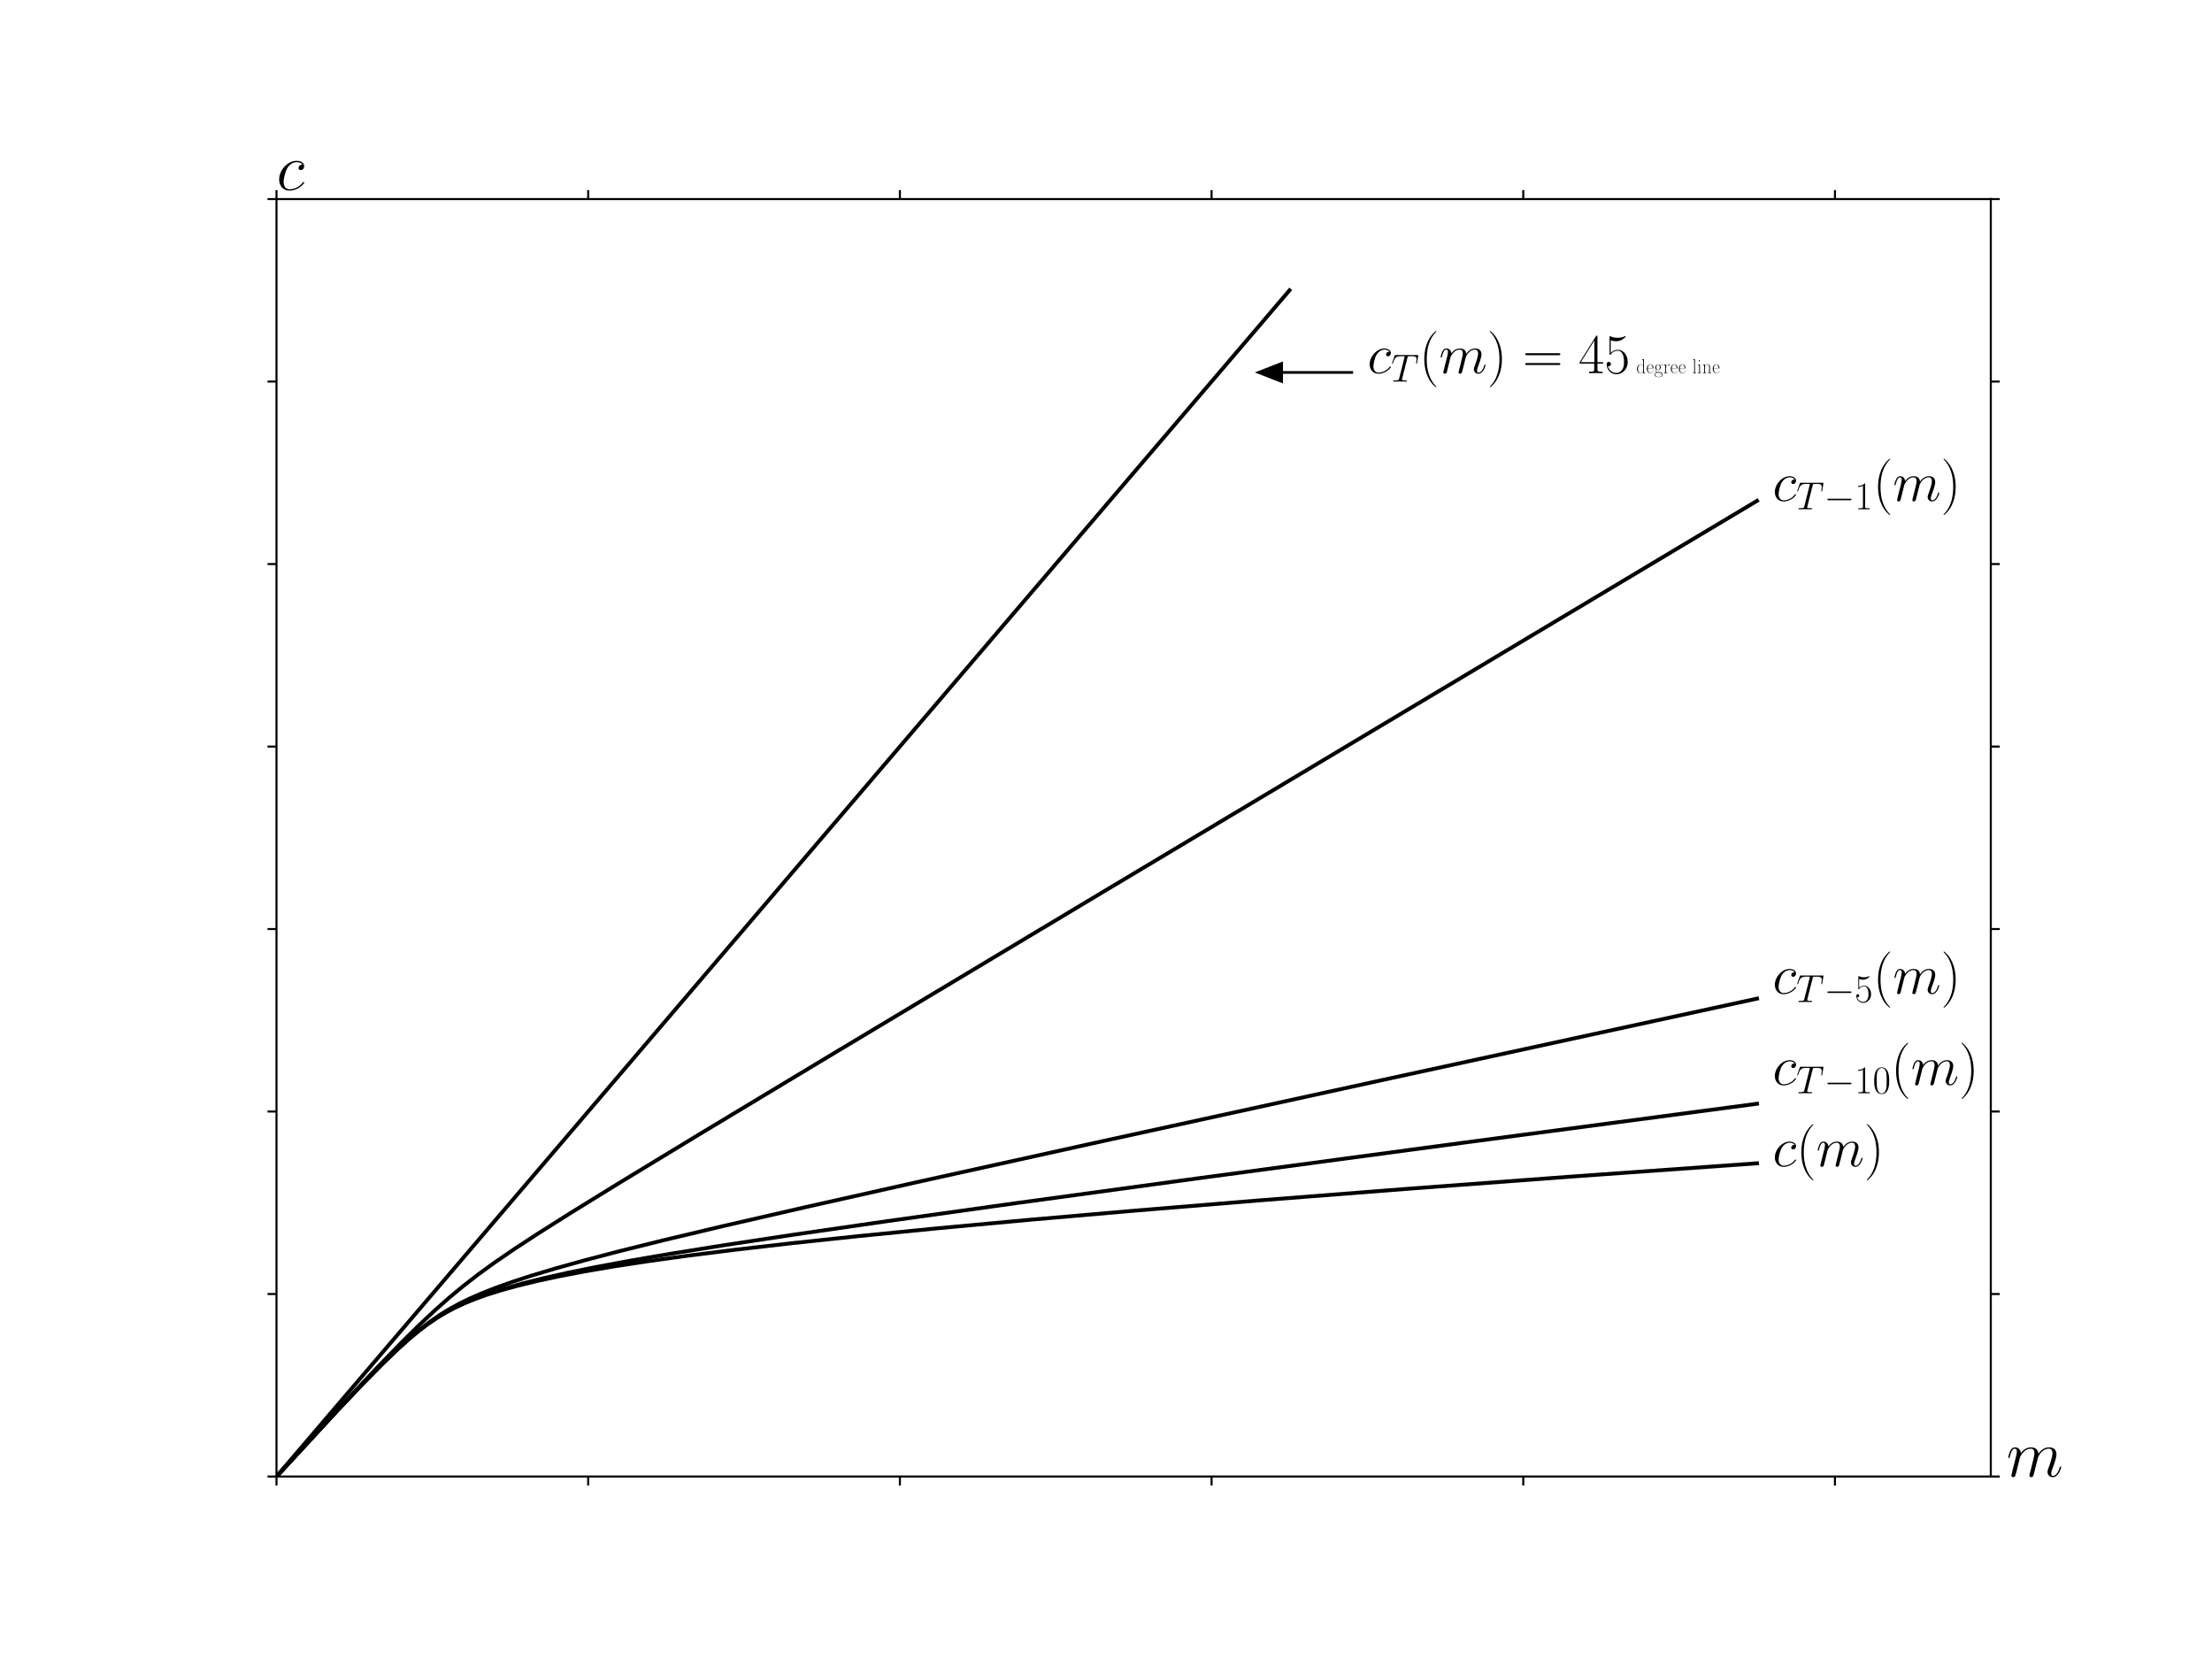
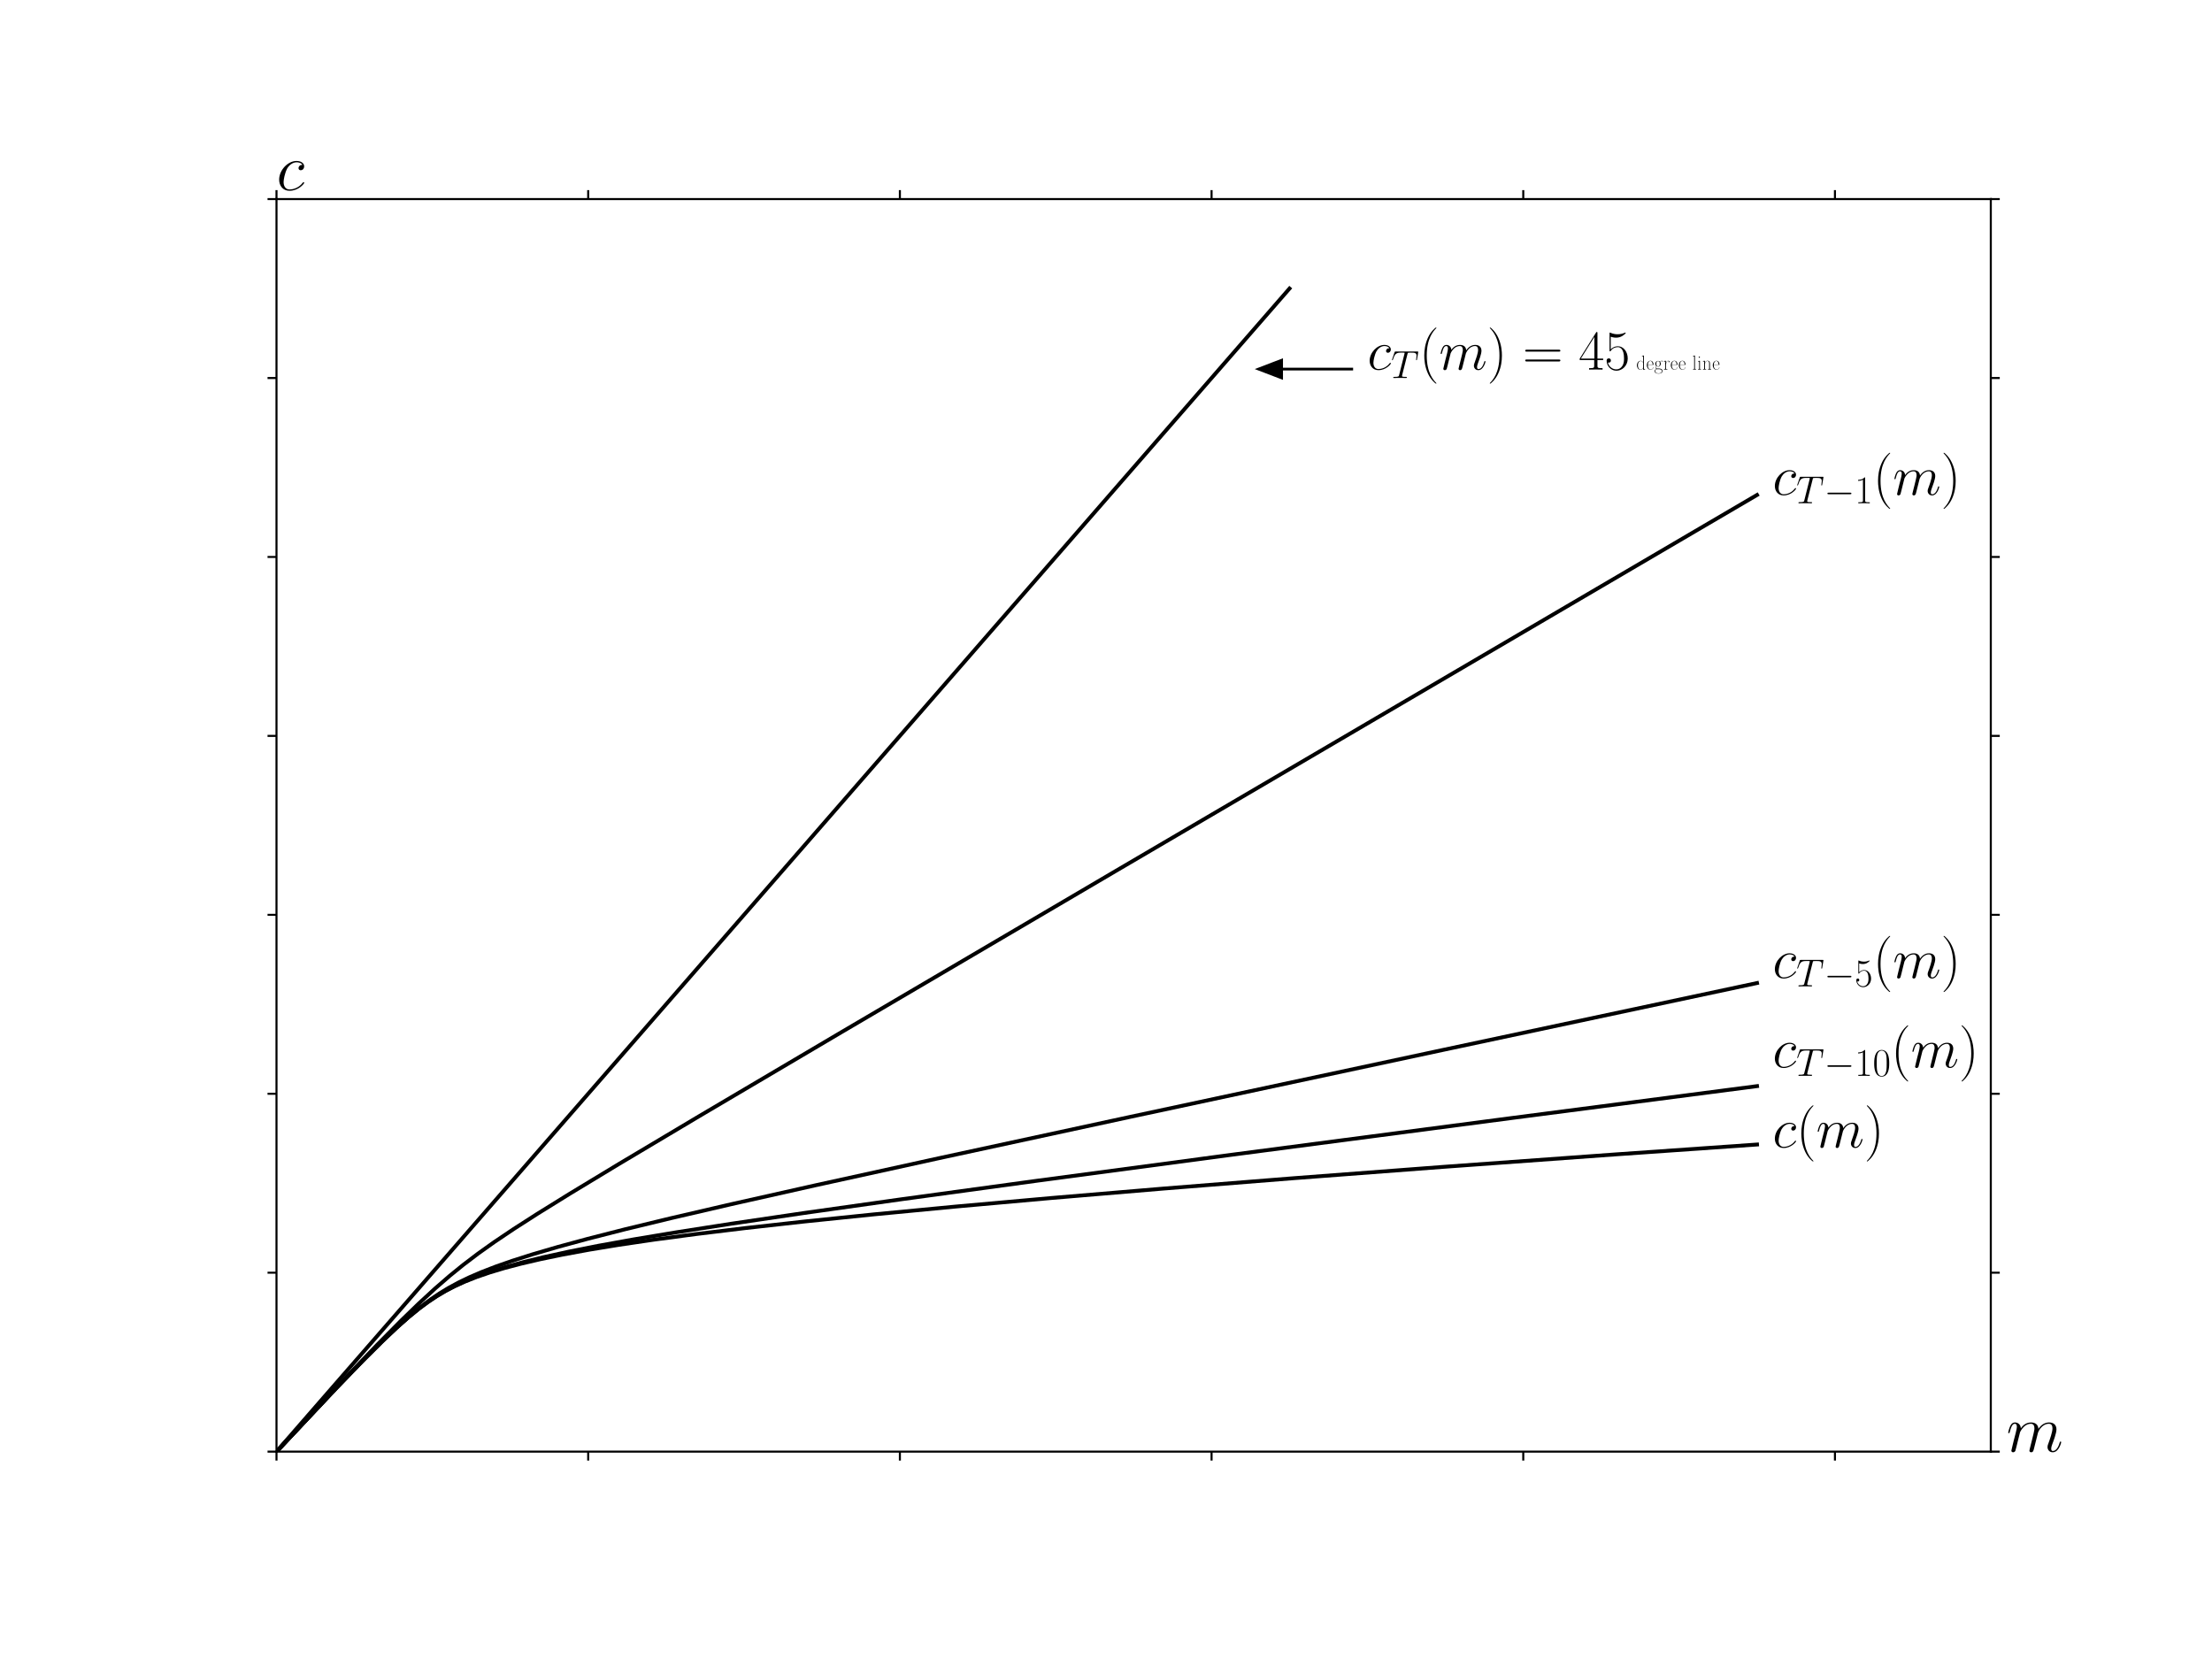
<svg xmlns="http://www.w3.org/2000/svg" xmlns:xlink="http://www.w3.org/1999/xlink" height="648pt" version="1.1" viewBox="0 0 864 648" width="864pt">
  <defs>
    <style type="text/css">
*{stroke-linecap:butt;stroke-linejoin:round;white-space:pre;}
  </style>
  </defs>
  <g id="figure_1">
    <g id="patch_1">
      <path d="M 0 648  L 864 648  L 864 0  L 0 0  z " style="fill:#ffffff;" />
    </g>
    <g id="axes_1">
      <g id="patch_2">
-         <path d="M 108 576.72  L 777.6 576.72  L 777.6 77.76  L 108 77.76  z " style="fill:#ffffff;" />
+         <path d="M 108 567  L 777.6 567  L 777.6 77.76  L 108 77.76  z " style="fill:#ffffff;" />
      </g>
      <g id="patch_3">
-         <path clip-path="url(#p8b42173c39)" d="M 491.498 145.476  L 500.629 141.912  L 500.629 145.44  L 528.022 145.44  L 528.022 145.512  L 500.629 145.512  L 500.629 149.04  z " style="stroke:#000000;stroke-linejoin:miter;" />
+         <path clip-path="url(#pdf3908dceb)" d="M 491.498 144.157  L 500.629 140.662  L 500.629 144.122  L 528.022 144.122  L 528.022 144.192  L 500.629 144.192  L 500.629 147.651  z " style="stroke:#000000;stroke-linejoin:miter;" />
      </g>
      <g id="matplotlib.axis_1">
        <g id="xtick_1">
          <g id="line2d_1">
            <defs>
-               <path d="M 0 0  L 0 3.5  " id="m5cf8043eeb" style="stroke:#000000;stroke-width:0.8;" />
+               <path d="M 0 0  L 0 3.5  " id="mb1adf94c80" style="stroke:#000000;stroke-width:0.8;" />
            </defs>
            <g>
-               <use style="stroke:#000000;stroke-width:0.8;" x="108" xlink:href="#m5cf8043eeb" y="576.72" />
+               <use style="stroke:#000000;stroke-width:0.8;" x="108" xlink:href="#mb1adf94c80" y="567" />
            </g>
          </g>
          <g id="line2d_2">
            <defs>
-               <path d="M 0 0  L 0 -3.5  " id="m1d1ee92c4f" style="stroke:#000000;stroke-width:0.8;" />
+               <path d="M 0 0  L 0 -3.5  " id="m32d8fac5ca" style="stroke:#000000;stroke-width:0.8;" />
            </defs>
            <g>
-               <use style="stroke:#000000;stroke-width:0.8;" x="108" xlink:href="#m1d1ee92c4f" y="77.76" />
+               <use style="stroke:#000000;stroke-width:0.8;" x="108" xlink:href="#m32d8fac5ca" y="77.76" />
            </g>
          </g>
        </g>
        <g id="xtick_2">
          <g id="line2d_3">
            <g>
-               <use style="stroke:#000000;stroke-width:0.8;" x="229.745" xlink:href="#m5cf8043eeb" y="576.72" />
+               <use style="stroke:#000000;stroke-width:0.8;" x="229.745" xlink:href="#mb1adf94c80" y="567" />
            </g>
          </g>
          <g id="line2d_4">
            <g>
-               <use style="stroke:#000000;stroke-width:0.8;" x="229.745" xlink:href="#m1d1ee92c4f" y="77.76" />
+               <use style="stroke:#000000;stroke-width:0.8;" x="229.745" xlink:href="#m32d8fac5ca" y="77.76" />
            </g>
          </g>
        </g>
        <g id="xtick_3">
          <g id="line2d_5">
            <g>
-               <use style="stroke:#000000;stroke-width:0.8;" x="351.491" xlink:href="#m5cf8043eeb" y="576.72" />
+               <use style="stroke:#000000;stroke-width:0.8;" x="351.491" xlink:href="#mb1adf94c80" y="567" />
            </g>
          </g>
          <g id="line2d_6">
            <g>
-               <use style="stroke:#000000;stroke-width:0.8;" x="351.491" xlink:href="#m1d1ee92c4f" y="77.76" />
+               <use style="stroke:#000000;stroke-width:0.8;" x="351.491" xlink:href="#m32d8fac5ca" y="77.76" />
            </g>
          </g>
        </g>
        <g id="xtick_4">
          <g id="line2d_7">
            <g>
-               <use style="stroke:#000000;stroke-width:0.8;" x="473.236" xlink:href="#m5cf8043eeb" y="576.72" />
+               <use style="stroke:#000000;stroke-width:0.8;" x="473.236" xlink:href="#mb1adf94c80" y="567" />
            </g>
          </g>
          <g id="line2d_8">
            <g>
-               <use style="stroke:#000000;stroke-width:0.8;" x="473.236" xlink:href="#m1d1ee92c4f" y="77.76" />
+               <use style="stroke:#000000;stroke-width:0.8;" x="473.236" xlink:href="#m32d8fac5ca" y="77.76" />
            </g>
          </g>
        </g>
        <g id="xtick_5">
          <g id="line2d_9">
            <g>
-               <use style="stroke:#000000;stroke-width:0.8;" x="594.982" xlink:href="#m5cf8043eeb" y="576.72" />
+               <use style="stroke:#000000;stroke-width:0.8;" x="594.982" xlink:href="#mb1adf94c80" y="567" />
            </g>
          </g>
          <g id="line2d_10">
            <g>
-               <use style="stroke:#000000;stroke-width:0.8;" x="594.982" xlink:href="#m1d1ee92c4f" y="77.76" />
+               <use style="stroke:#000000;stroke-width:0.8;" x="594.982" xlink:href="#m32d8fac5ca" y="77.76" />
            </g>
          </g>
        </g>
        <g id="xtick_6">
          <g id="line2d_11">
            <g>
-               <use style="stroke:#000000;stroke-width:0.8;" x="716.727" xlink:href="#m5cf8043eeb" y="576.72" />
+               <use style="stroke:#000000;stroke-width:0.8;" x="716.727" xlink:href="#mb1adf94c80" y="567" />
            </g>
          </g>
          <g id="line2d_12">
            <g>
-               <use style="stroke:#000000;stroke-width:0.8;" x="716.727" xlink:href="#m1d1ee92c4f" y="77.76" />
+               <use style="stroke:#000000;stroke-width:0.8;" x="716.727" xlink:href="#m32d8fac5ca" y="77.76" />
            </g>
          </g>
        </g>
      </g>
      <g id="matplotlib.axis_2">
        <g id="ytick_1">
          <g id="line2d_13">
            <defs>
-               <path d="M 0 0  L -3.5 0  " id="m1bbeac3c87" style="stroke:#000000;stroke-width:0.8;" />
+               <path d="M 0 0  L -3.5 0  " id="meb7f13803f" style="stroke:#000000;stroke-width:0.8;" />
            </defs>
            <g>
-               <use style="stroke:#000000;stroke-width:0.8;" x="108" xlink:href="#m1bbeac3c87" y="576.72" />
+               <use style="stroke:#000000;stroke-width:0.8;" x="108" xlink:href="#meb7f13803f" y="567" />
            </g>
          </g>
          <g id="line2d_14">
            <defs>
-               <path d="M 0 0  L 3.5 0  " id="mef68242852" style="stroke:#000000;stroke-width:0.8;" />
+               <path d="M 0 0  L 3.5 0  " id="maf5795c69c" style="stroke:#000000;stroke-width:0.8;" />
            </defs>
            <g>
-               <use style="stroke:#000000;stroke-width:0.8;" x="777.6" xlink:href="#mef68242852" y="576.72" />
+               <use style="stroke:#000000;stroke-width:0.8;" x="777.6" xlink:href="#maf5795c69c" y="567" />
            </g>
          </g>
        </g>
        <g id="ytick_2">
          <g id="line2d_15">
            <g>
-               <use style="stroke:#000000;stroke-width:0.8;" x="108" xlink:href="#m1bbeac3c87" y="505.44" />
+               <use style="stroke:#000000;stroke-width:0.8;" x="108" xlink:href="#meb7f13803f" y="497.109" />
            </g>
          </g>
          <g id="line2d_16">
            <g>
-               <use style="stroke:#000000;stroke-width:0.8;" x="777.6" xlink:href="#mef68242852" y="505.44" />
+               <use style="stroke:#000000;stroke-width:0.8;" x="777.6" xlink:href="#maf5795c69c" y="497.109" />
            </g>
          </g>
        </g>
        <g id="ytick_3">
          <g id="line2d_17">
            <g>
-               <use style="stroke:#000000;stroke-width:0.8;" x="108" xlink:href="#m1bbeac3c87" y="434.16" />
+               <use style="stroke:#000000;stroke-width:0.8;" x="108" xlink:href="#meb7f13803f" y="427.217" />
            </g>
          </g>
          <g id="line2d_18">
            <g>
-               <use style="stroke:#000000;stroke-width:0.8;" x="777.6" xlink:href="#mef68242852" y="434.16" />
+               <use style="stroke:#000000;stroke-width:0.8;" x="777.6" xlink:href="#maf5795c69c" y="427.217" />
            </g>
          </g>
        </g>
        <g id="ytick_4">
          <g id="line2d_19">
            <g>
-               <use style="stroke:#000000;stroke-width:0.8;" x="108" xlink:href="#m1bbeac3c87" y="362.88" />
+               <use style="stroke:#000000;stroke-width:0.8;" x="108" xlink:href="#meb7f13803f" y="357.326" />
            </g>
          </g>
          <g id="line2d_20">
            <g>
-               <use style="stroke:#000000;stroke-width:0.8;" x="777.6" xlink:href="#mef68242852" y="362.88" />
+               <use style="stroke:#000000;stroke-width:0.8;" x="777.6" xlink:href="#maf5795c69c" y="357.326" />
            </g>
          </g>
        </g>
        <g id="ytick_5">
          <g id="line2d_21">
            <g>
-               <use style="stroke:#000000;stroke-width:0.8;" x="108" xlink:href="#m1bbeac3c87" y="291.6" />
+               <use style="stroke:#000000;stroke-width:0.8;" x="108" xlink:href="#meb7f13803f" y="287.434" />
            </g>
          </g>
          <g id="line2d_22">
            <g>
-               <use style="stroke:#000000;stroke-width:0.8;" x="777.6" xlink:href="#mef68242852" y="291.6" />
+               <use style="stroke:#000000;stroke-width:0.8;" x="777.6" xlink:href="#maf5795c69c" y="287.434" />
            </g>
          </g>
        </g>
        <g id="ytick_6">
          <g id="line2d_23">
            <g>
-               <use style="stroke:#000000;stroke-width:0.8;" x="108" xlink:href="#m1bbeac3c87" y="220.32" />
+               <use style="stroke:#000000;stroke-width:0.8;" x="108" xlink:href="#meb7f13803f" y="217.543" />
            </g>
          </g>
          <g id="line2d_24">
            <g>
-               <use style="stroke:#000000;stroke-width:0.8;" x="777.6" xlink:href="#mef68242852" y="220.32" />
+               <use style="stroke:#000000;stroke-width:0.8;" x="777.6" xlink:href="#maf5795c69c" y="217.543" />
            </g>
          </g>
        </g>
        <g id="ytick_7">
          <g id="line2d_25">
            <g>
-               <use style="stroke:#000000;stroke-width:0.8;" x="108" xlink:href="#m1bbeac3c87" y="149.04" />
+               <use style="stroke:#000000;stroke-width:0.8;" x="108" xlink:href="#meb7f13803f" y="147.651" />
            </g>
          </g>
          <g id="line2d_26">
            <g>
-               <use style="stroke:#000000;stroke-width:0.8;" x="777.6" xlink:href="#mef68242852" y="149.04" />
+               <use style="stroke:#000000;stroke-width:0.8;" x="777.6" xlink:href="#maf5795c69c" y="147.651" />
            </g>
          </g>
        </g>
        <g id="ytick_8">
          <g id="line2d_27">
            <g>
-               <use style="stroke:#000000;stroke-width:0.8;" x="108" xlink:href="#m1bbeac3c87" y="77.76" />
+               <use style="stroke:#000000;stroke-width:0.8;" x="108" xlink:href="#meb7f13803f" y="77.76" />
            </g>
          </g>
          <g id="line2d_28">
            <g>
-               <use style="stroke:#000000;stroke-width:0.8;" x="777.6" xlink:href="#mef68242852" y="77.76" />
+               <use style="stroke:#000000;stroke-width:0.8;" x="777.6" xlink:href="#maf5795c69c" y="77.76" />
            </g>
          </g>
        </g>
      </g>
      <g id="line2d_29">
-         <path clip-path="url(#p8b42173c39)" d="M 108.579 576.088  L 131.155 551.604  L 141.574 540.609  L 149.1 532.966  L 154.888 527.383  L 159.519 523.206  L 163.571 519.837  L 167.045 517.21  L 170.518 514.849  L 173.991 512.755  L 177.464 510.909  L 181.516 509.025  L 185.569 507.377  L 190.2 505.721  L 195.988 503.909  L 202.356 502.162  L 209.881 500.34  L 218.564 498.479  L 228.405 496.6  L 239.982 494.626  L 253.296 492.591  L 268.926 490.434  L 287.45 488.108  L 309.447 485.574  L 335.496 482.804  L 366.176 479.771  L 402.066 476.454  L 443.744 472.829  L 492.37 468.829  L 548.52 464.44  L 613.353 459.601  L 686.291 454.381  L 686.291 454.381  " style="fill:none;stroke:#000000;stroke-linecap:square;stroke-width:1.5;" />
+         <path clip-path="url(#pdf3908dceb)" d="M 108.579 566.381  L 131.155 542.373  L 141.574 531.593  L 149.1 524.098  L 154.888 518.625  L 159.519 514.528  L 163.571 511.225  L 167.045 508.649  L 170.518 506.334  L 173.991 504.281  L 177.464 502.471  L 181.516 500.624  L 186.147 498.793  L 191.357 497.009  L 197.146 495.279  L 203.514 493.604  L 211.039 491.852  L 219.722 490.055  L 230.142 488.136  L 241.719 486.233  L 255.612 484.183  L 271.82 482.025  L 290.923 479.707  L 314.078 477.131  L 341.285 474.336  L 373.122 471.294  L 410.749 467.929  L 454.164 464.274  L 505.105 460.216  L 563.571 455.786  L 631.298 450.884  L 686.291 447.044  L 686.291 447.044  " style="fill:none;stroke:#000000;stroke-linecap:square;stroke-width:1.5;" />
      </g>
      <g id="line2d_30">
-         <path clip-path="url(#p8b42173c39)" d="M 108.579 576.085  L 134.628 547.682  L 147.363 534.126  L 156.625 524.587  L 163.571 517.724  L 169.939 511.745  L 175.728 506.633  L 180.938 502.32  L 186.726 497.834  L 193.094 493.212  L 200.619 488.053  L 209.881 481.991  L 222.616 473.939  L 241.719 462.151  L 272.399 443.509  L 326.813 410.739  L 431.009 348.282  L 649.822 217.422  L 686.291 195.625  L 686.291 195.625  " style="fill:none;stroke:#000000;stroke-linecap:square;stroke-width:1.5;" />
+         <path clip-path="url(#pdf3908dceb)" d="M 108.579 566.378  L 134.628 538.528  L 147.363 525.236  L 156.625 515.883  L 163.571 509.153  L 169.939 503.291  L 175.728 498.278  L 180.938 494.049  L 186.726 489.651  L 193.094 485.118  L 200.619 480.061  L 209.881 474.117  L 222.616 466.221  L 241.719 454.663  L 272.978 436.041  L 328.549 403.23  L 435.64 340.294  L 661.978 207.577  L 686.291 193.329  L 686.291 193.329  " style="fill:none;stroke:#000000;stroke-linecap:square;stroke-width:1.5;" />
      </g>
      <g id="line2d_31">
-         <path clip-path="url(#p8b42173c39)" d="M 108.579 576.088  L 131.734 550.981  L 142.153 539.995  L 149.679 532.355  L 155.467 526.77  L 160.098 522.577  L 164.15 519.178  L 168.202 516.084  L 171.676 513.694  L 175.149 511.542  L 179.201 509.304  L 183.253 507.312  L 187.884 505.271  L 193.673 502.985  L 200.04 500.716  L 207.566 498.265  L 216.828 495.484  L 228.405 492.254  L 242.298 488.618  L 259.664 484.31  L 282.819 478.812  L 314.657 471.5  L 360.387 461.245  L 430.43 445.787  L 543.889 420.997  L 686.291 390.056  L 686.291 390.056  " style="fill:none;stroke:#000000;stroke-linecap:square;stroke-width:1.5;" />
+         <path clip-path="url(#pdf3908dceb)" d="M 108.579 566.381  L 131.734 541.763  L 142.153 530.99  L 149.679 523.499  L 155.467 518.023  L 160.098 513.912  L 164.15 510.579  L 168.202 507.545  L 171.676 505.201  L 175.149 503.092  L 179.201 500.898  L 183.253 498.944  L 187.884 496.943  L 193.673 494.702  L 200.04 492.476  L 208.144 489.896  L 217.985 487.02  L 229.563 483.874  L 244.034 480.182  L 261.979 475.841  L 285.713 470.338  L 318.709 462.93  L 366.755 452.388  L 441.429 436.252  L 563.571 410.109  L 686.291 383.973  L 686.291 383.973  " style="fill:none;stroke:#000000;stroke-linecap:square;stroke-width:1.5;" />
      </g>
      <g id="line2d_32">
-         <path clip-path="url(#p8b42173c39)" d="M 108.579 576.088  L 131.155 551.603  L 141.574 540.607  L 149.1 532.96  L 154.888 527.373  L 159.519 523.187  L 163.571 519.807  L 167.045 517.166  L 170.518 514.788  L 173.991 512.672  L 177.464 510.8  L 181.516 508.881  L 186.147 506.969  L 191.357 505.092  L 197.146 503.257  L 204.092 501.309  L 212.197 499.284  L 221.458 497.203  L 232.457 494.961  L 245.771 492.484  L 261.979 489.705  L 282.819 486.371  L 310.026 482.258  L 346.494 476.984  L 396.856 469.941  L 468.057 460.224  L 571.096 446.403  L 686.291 431.12  L 686.291 431.12  " style="fill:none;stroke:#000000;stroke-linecap:square;stroke-width:1.5;" />
+         <path clip-path="url(#pdf3908dceb)" d="M 108.579 566.381  L 131.155 542.373  L 141.574 531.591  L 149.1 524.093  L 154.888 518.614  L 159.519 514.51  L 163.571 511.196  L 167.045 508.607  L 170.518 506.274  L 173.991 504.2  L 177.464 502.364  L 181.516 500.483  L 186.147 498.608  L 191.357 496.767  L 197.146 494.968  L 204.092 493.058  L 212.197 491.072  L 222.037 488.911  L 233.615 486.613  L 247.508 484.102  L 264.295 481.306  L 285.713 477.972  L 314.078 473.793  L 352.283 468.403  L 405.539 461.128  L 481.371 451.011  L 591.356 436.577  L 686.291 424.236  L 686.291 424.236  " style="fill:none;stroke:#000000;stroke-linecap:square;stroke-width:1.5;" />
      </g>
      <g id="line2d_33">
-         <path clip-path="url(#p8b42173c39)" d="M 108 576.72  L 503.673 113.4  L 503.673 113.4  " style="fill:none;stroke:#000000;stroke-linecap:square;stroke-width:1.5;" />
+         <path clip-path="url(#pdf3908dceb)" d="M 108 567  L 503.673 112.706  L 503.673 112.706  " style="fill:none;stroke:#000000;stroke-linecap:square;stroke-width:1.5;" />
      </g>
      <g id="patch_4">
-         <path d="M 108 576.72  L 108 77.76  " style="fill:none;stroke:#000000;stroke-linecap:square;stroke-linejoin:miter;stroke-width:0.8;" />
+         <path d="M 108 567  L 108 77.76  " style="fill:none;stroke:#000000;stroke-linecap:square;stroke-linejoin:miter;stroke-width:0.8;" />
      </g>
      <g id="patch_5">
-         <path d="M 777.6 576.72  L 777.6 77.76  " style="fill:none;stroke:#000000;stroke-linecap:square;stroke-linejoin:miter;stroke-width:0.8;" />
+         <path d="M 777.6 567  L 777.6 77.76  " style="fill:none;stroke:#000000;stroke-linecap:square;stroke-linejoin:miter;stroke-width:0.8;" />
      </g>
      <g id="patch_6">
-         <path d="M 108 576.72  L 777.6 576.72  " style="fill:none;stroke:#000000;stroke-linecap:square;stroke-linejoin:miter;stroke-width:0.8;" />
+         <path d="M 108 567  L 777.6 567  " style="fill:none;stroke:#000000;stroke-linecap:square;stroke-linejoin:miter;stroke-width:0.8;" />
      </g>
      <g id="patch_7">
        <path d="M 108 77.76  L 777.6 77.76  " style="fill:none;stroke:#000000;stroke-linecap:square;stroke-linejoin:miter;stroke-width:0.8;" />
      </g>
      <g id="text_1">
        <defs>
          <path d="M 39.094 38  C 37.203 38 36.297 38 34.906 36.797  C 34.297 36.297 33.203 34.797 33.203 33.188  C 33.203 31.188 34.703 29.984 36.594 29.984  C 39 29.984 41.703 31.984 41.703 35.984  C 41.703 40.484 37.094 44 30.203 44  C 17.094 44 4 30.188 4 15.797  C 4 6.969 9.406 -1 19.594 -1  C 33.203 -1 41.797 9.719 41.797 11.031  C 41.797 11.641 41.203 12.141 40.797 12.141  C 40.5 12.141 40.406 12.047 39.5 11.125  C 33.094 2.516 23.594 1 19.797 1  C 12.906 1 10.703 7.078 10.703 12.141  C 10.703 15.688 12.406 25.531 16 32.391  C 18.594 37.094 24 41.984 30.297 41.984  C 31.594 41.984 37.094 41.812 39.094 38  z " id="CMMI12-99" />
          <path d="M 41.703 60.719  C 42.297 63.094 42.5 64 44 64.391  C 44.797 64.594 48.094 64.594 50.203 64.594  C 60.203 64.594 64.906 64.203 64.906 56.438  C 64.906 54.938 64.5 51.156 63.906 47.469  L 63.797 46.281  C 63.797 45.891 64.203 45.281 64.797 45.281  C 65.797 45.281 65.797 45.781 66.094 47.375  L 69 64.984  C 69.203 65.891 69.203 66.094 69.203 66.391  C 69.203 67.484 68.594 67.484 66.594 67.484  L 11.906 67.484  C 9.594 67.484 9.5 67.391 8.906 65.594  L 2.797 47.672  C 2.703 47.469 2.406 46.375 2.406 46.281  C 2.406 45.781 2.797 45.281 3.406 45.281  C 4.203 45.281 4.406 45.688 4.797 46.984  C 9 59.016 11.094 64.594 24.406 64.594  L 31.094 64.594  C 33.5 64.594 34.5 64.594 34.5 63.5  C 34.5 63.203 34.5 63 34 61.203  L 20.594 7.766  C 19.594 3.891 19.406 2.891 8.797 2.891  C 6.297 2.891 5.594 2.891 5.594 1  C 5.594 0 6.703 0 7.203 0  C 9.703 0 12.297 0.188 14.797 0.188  L 30.406 0.188  C 32.906 0.188 35.594 0 38.094 0  C 39.203 0 40.203 0 40.203 1.891  C 40.203 2.891 39.5 2.891 36.906 2.891  C 27.906 2.891 27.906 3.781 27.906 5.281  C 27.906 5.375 27.906 6.078 28.297 7.672  z " id="CMMI12-84" />
          <path d="M 30.594 -24.406  C 30.594 -24.312 30.594 -24.109 30.297 -23.812  C 25.703 -19.109 13.406 -6.297 13.406 24.938  C 13.406 56.172 25.5 68.875 30.406 73.891  C 30.406 73.984 30.594 74.188 30.594 74.484  C 30.594 74.797 30.297 75 29.906 75  C 28.797 75 20.297 67.578 15.406 56.562  C 10.406 45.453 9 34.656 9 25.047  C 9 17.828 9.703 5.625 15.703 -7.297  C 20.5 -17.703 28.703 -25 29.906 -25  C 30.406 -25 30.594 -24.812 30.594 -24.406  z " id="CMR17-40" />
          <path d="M 20.594 29.219  C 20.797 29.828 23.297 34.812 27 38  C 29.594 40.391 33 41.984 36.906 41.984  C 40.906 41.984 42.297 39 42.297 35.016  C 42.297 34.406 42.297 32.422 41.094 27.734  L 38.594 17.453  C 37.797 14.453 35.906 7.078 35.703 5.984  C 35.297 4.484 34.703 1.891 34.703 1.484  C 34.703 0.094 35.797 -1 37.297 -1  C 40.297 -1 40.797 1.297 41.703 4.891  L 47.703 28.719  C 47.906 29.531 53.094 41.984 64.094 41.984  C 68.094 41.984 69.5 39 69.5 35.016  C 69.5 29.422 65.594 18.547 63.406 12.562  C 62.5 10.172 62 8.875 62 7.078  C 62 2.594 65.094 -1 69.906 -1  C 79.203 -1 82.703 13.656 82.703 14.266  C 82.703 14.766 82.297 15.156 81.703 15.156  C 80.797 15.156 80.703 14.859 80.203 13.156  C 77.906 5.188 74.203 1 70.203 1  C 69.203 1 67.594 1.094 67.594 4.281  C 67.594 6.875 68.797 10.078 69.203 11.172  C 71 15.953 75.5 27.734 75.5 33.516  C 75.5 39.5 72 44 64.406 44  C 57.703 44 52.297 40.203 48.297 34.312  C 48 39.703 44.703 44 37.203 44  C 28.297 44 23.594 37.703 21.797 35.203  C 21.5 40.891 17.406 44 13 44  C 10.094 44 7.797 42.594 5.906 38.797  C 4.094 35.203 2.703 29.125 2.703 28.719  C 2.703 28.328 3.094 27.828 3.797 27.828  C 4.594 27.828 4.703 27.922 5.297 30.219  C 6.797 36.109 8.703 41.984 12.703 41.984  C 15 41.984 15.797 40.391 15.797 37.406  C 15.797 35.203 14.797 31.312 14.094 28.234  L 11.297 17.453  C 10.906 15.562 9.797 11.062 9.297 9.266  C 8.594 6.672 7.5 1.984 7.5 1.484  C 7.5 0.094 8.594 -1 10.094 -1  C 11.297 -1 12.703 -0.406 13.5 1.094  C 13.703 1.594 14.594 5.078 15.094 7.078  L 17.297 16.062  z " id="CMMI12-109" />
          <path d="M 26.297 24.938  C 26.297 32.141 25.594 44.359 19.594 57.266  C 14.797 67.688 6.594 75 5.406 75  C 5.094 75 4.703 74.891 4.703 74.391  C 4.703 74.188 4.797 74.094 4.906 73.891  C 9.703 68.875 21.906 56.172 21.906 25.047  C 21.906 -6.188 9.797 -18.906 4.906 -23.906  C 4.797 -24.109 4.703 -24.203 4.703 -24.406  C 4.703 -24.906 5.094 -25 5.406 -25  C 6.5 -25 15 -17.609 19.906 -6.594  C 24.906 4.516 26.297 15.328 26.297 24.938  z " id="CMR17-41" />
          <path d="M 64.297 32  C 65.797 32 67.297 32 67.297 33.688  C 67.297 35.5 65.594 35.5 63.906 35.5  L 8 35.5  C 6.297 35.5 4.594 35.5 4.594 33.688  C 4.594 32 6.094 32 7.594 32  z M 63.906 14.484  C 65.594 14.484 67.297 14.484 67.297 16.297  C 67.297 18 65.797 18 64.297 18  L 7.594 18  C 6.094 18 4.594 18 4.594 16.297  C 4.594 14.484 6.297 14.484 8 14.484  z " id="CMR17-61" />
          <path d="M 33.594 64.797  C 33.594 66.891 33.5 67 31.703 67  L 2 19.594  L 2 17  L 27.797 17  L 27.797 7.188  C 27.797 3.594 27.594 2.594 20.594 2.594  L 18.703 2.594  L 18.703 0  C 21.906 0.188 27.297 0.188 30.703 0.188  C 34.094 0.188 39.5 0.188 42.703 0  L 42.703 2.594  L 40.797 2.594  C 33.797 2.594 33.594 3.594 33.594 7.188  L 33.594 17  L 43.797 17  L 43.797 19.594  L 33.594 19.594  z M 28.094 58.172  L 28.094 19.594  L 4 19.594  z " id="CMR17-52" />
          <path d="M 11.406 58.594  C 12.406 58.188 16.5 56.891 20.703 56.891  C 30 56.891 35.094 61.891 38 64.688  C 38 65.484 38 66 37.406 66  C 37.297 66 37.094 66 36.297 65.594  C 32.797 64.094 28.703 63 23.703 63  C 20.703 63 16.203 63.359 11.297 65.484  C 10.203 66 10 66 9.906 66  C 9.406 66 9.297 65.891 9.297 63.906  L 9.297 34.859  C 9.297 33.016 9.297 32.5 10.297 32.5  C 10.797 32.5 11 32.703 11.5 33.422  C 14.703 38.047 19.094 40 24.094 40  C 27.594 40 35.094 37.734 35.094 20.203  C 35.094 16.984 35.094 11.188 32.094 6.594  C 29.594 2.484 25.703 0.391 21.406 0.391  C 14.797 0.391 8.094 4.984 6.297 12.688  C 6.703 12.594 7.5 12.391 7.906 12.391  C 9.203 12.391 11.703 13.094 11.703 16.188  C 11.703 18.891 9.797 20 7.906 20  C 5.594 20 4.094 18.594 4.094 15.797  C 4.094 7.094 11 -2 21.594 -2  C 31.906 -2 41.703 6.891 41.703 19.797  C 41.703 32.094 33.906 41.594 24.203 41.594  C 19.094 41.594 14.797 39.688 11.406 36  z " id="CMR17-53" />
          <path d="M 29.406 68.875  L 29.406 66.641  L 30.5 66.641  C 33.594 66.641 35.297 65.734 35.297 61.875  L 35.203 36.016  C 33.297 40.672 27.594 43.828 22.797 43.828  C 11.094 43.828 4.203 31.859 4.203 21.203  C 4.203 11.156 10.203 -0.297 20.906 -1  L 21.797 -1  C 27.203 -1 33.094 2.344 35.094 7.312  L 35.203 -1  L 45.203 -0.406  L 45.203 1.828  L 44 1.828  C 40.703 1.828 39.297 3.047 39.297 6.594  L 39.297 70  z M 9.297 18.969  L 9.297 20.5  C 9.297 27.5 10.297 35.812 16.5 40.266  C 18.594 41.797 21 42.609 23.406 42.609  C 29.094 42.609 35.297 37.125 35.297 31.25  C 35.297 30.125 35.203 28.906 35.203 27.797  L 35.203 11.469  C 35.203 5.984 28.297 0.203 22.5 0.203  C 14.797 0.203 10.594 8.125 9.703 14.812  C 9.5 16.234 9.5 17.547 9.297 18.969  z " id="Computer_Modern_Roman-100" />
          <path d="M 8.797 23.672  L 35.094 23.672  C 35.297 23.672 35.703 23.562 36.094 23.562  C 36.797 23.562 37.094 23.969 37.094 24.578  C 37.094 33.578 32.797 44 21.594 44  C 9.594 44 3.703 31.547 3.703 21.641  C 3.703 11.734 9.203 0.516 21.094 -1  C 21.5 -0.906 21.906 -1 22.297 -1  C 29.203 -1 34.5 3.828 36.797 10.391  C 36.906 10.703 37 11.094 37 11.406  C 37 11.703 36.906 12 36.5 12  C 35.5 12 35.406 10.391 35.094 9.484  C 33.094 4.641 28.797 0.406 23.203 0.406  C 19 0.406 15 2.828 12.703 6.25  C 9 11.297 8.797 17.766 8.797 23.703  z M 8.906 24.922  C 9.094 32.797 13 42.781 21.406 42.781  C 28.406 42.781 31.406 35.312 32.203 29.469  C 32.297 27.953 32.297 26.438 32.5 24.922  z " id="Computer_Modern_Roman-101" />
          <path d="M 10.297 18.922  L 10.297 18.828  C 8.297 16.828 7.406 13.547 7.406 10.766  C 7.406 7.188 8.906 4.891 11.703 2.688  C 7 1.891 2.406 -2.688 2.406 -7.766  C 2.406 -16.219 14 -20 22.203 -20  C 30.203 -20 42.203 -17.016 42.203 -7.172  C 42.203 -1.688 38.5 2.5 33.406 4.094  C 29.797 5.297 25.906 5.391 22.094 5.391  L 19.094 5.391  C 18.203 5.391 17.297 5.297 16.406 5.297  C 11.594 5.297 9.094 8.281 9.094 12.359  C 9.094 14.141 10.094 17.734 11.094 17.734  L 11.203 17.734  C 11.797 17.734 13.594 16.234 14.797 15.734  C 16.406 15.047 18.094 14.75 19.906 14.75  C 28.203 14.75 33.5 21.906 33.5 29.172  C 33.5 32.453 32.297 36.438 29.906 38.812  L 29.906 38.922  C 32.594 41.016 35.406 42.797 38.906 42.797  C 39.594 42.797 40.297 42.703 41 42.5  C 40.406 42.109 39.906 41.5 39.906 40.703  C 39.906 39.719 40.797 39.016 41.703 39.016  C 42.906 39.016 43.5 39.812 43.5 40.703  C 43.5 43.094 41.094 44 39.094 44  C 35.797 44 32.594 42.594 30 40.516  C 29.797 40.312 29.406 40.016 29.094 40.016  C 28.5 40.016 26.5 41.703 25.203 42.406  C 23.5 43.094 21.703 43.5 19.906 43.5  C 11.594 43.5 6.203 36.234 6.203 29.078  C 6.203 25.688 7.5 21.203 10.297 18.922  z M 5.594 -8.562  L 5.594 -7.766  C 5.594 -4.078 7.906 -0.391 11.203 1.094  C 12.906 1.891 14.703 2 16.594 2  L 24.906 2  C 30.594 2 39.094 0 39.094 -7.766  C 39.094 -15.531 28.906 -18.812 22.406 -18.812  C 15.703 -18.812 6.594 -15.734 5.594 -8.562  z M 11.094 27.078  L 11.094 28.375  C 11.094 33.844 12.297 42.203 19.797 42.203  C 26.297 42.203 28.594 35.641 28.594 29.469  C 28.594 25.188 28.203 19.625 23.797 17.125  C 22.594 16.391 21.203 16 19.906 16  C 14 16 11.703 21.75 11.094 27.109  z " id="Computer_Modern_Roman-103" />
          <path d="M 4.5 42.875  L 4.5 40.656  L 5.5 40.656  C 8.703 40.656 10.406 39.953 10.406 35.516  L 10.406 5.625  C 10.406 2.391 8 2.188 4.5 2.188  L 4.5 0  L 21.703 0  L 21.703 2.188  L 19.703 2.188  C 16.797 2.188 14.406 2.5 14.406 6.328  L 14.406 21.078  C 14.406 29.656 16.203 42.781 25.906 42.781  C 27 42.781 28.094 42.484 29.094 42.078  C 27.906 41.562 26.906 40.766 26.906 39.344  C 26.906 37.938 28 36.516 29.703 36.516  C 31.203 36.516 32.406 37.828 32.406 39.344  C 32.406 42.688 28.703 44 26 44  C 19.906 44 15.297 38.031 14.406 32.484  L 14.297 44  z " id="Computer_Modern_Roman-114" />
          <path d="M 4.797 68.875  L 4.797 66.656  L 6 66.656  C 9.5 66.656 10.594 65.047 10.594 61.719  L 10.594 5.828  C 10.594 2.797 9.297 2.188 4.797 2.188  L 4.797 0  L 20.406 0  L 20.406 2.188  L 18.797 2.188  C 16.594 2.188 14.594 2.5 14.594 5.719  L 14.594 70  z " id="Computer_Modern_Roman-108" />
          <path d="M 5.094 42.688  L 5.094 40.469  L 5.594 40.469  C 8.797 40.469 10.594 39.969 10.594 35.156  L 10.594 5.609  C 10.594 2.391 8.297 2.188 4.797 2.188  L 4.797 0  L 19.906 0  L 19.906 2.188  L 18.594 2.188  C 16.5 2.188 14.594 2.391 14.594 5.812  L 14.594 43.797  z M 10.906 65  C 9.297 65 8.297 63.188 8.297 61.875  C 8.297 60.375 9.5 58.562 11.406 58.562  C 13.406 58.562 14.594 60.266 14.594 61.781  C 14.594 63.188 13.406 65 11.5 65  C 11.297 65.094 11.094 65 10.906 65  z " id="Computer_Modern_Roman-105" />
          <path d="M 4.703 42.875  L 4.703 40.656  L 5.703 40.656  C 8.906 40.656 10.594 39.953 10.594 35.516  L 10.594 5.625  C 10.594 2.391 8.203 2.188 4.703 2.188  L 4.703 0  L 20.594 0  L 20.594 2.188  L 19.203 2.188  C 16.906 2.188 14.703 2.5 14.703 5.625  L 14.703 27.734  C 15.297 34.609 18.797 42.781 26.703 42.781  C 33 42.781 35.406 37.734 35.406 30.469  L 35.406 5.625  C 35.406 2.391 33 2.188 29.5 2.188  L 29.5 0  L 45.406 0  L 45.406 2.188  L 43.797 2.188  C 41.5 2.188 39.5 2.5 39.5 6.031  L 39.5 29.453  C 39.5 35.922 38.297 44 27.5 44  C 22.094 44 18.406 41.062 16 36.719  C 15.406 35.609 14.797 34.406 14.594 33.188  L 14.5 44  z " id="Computer_Modern_Roman-110" />
        </defs>
-         <g transform="translate(534.1091 149.04)scale(0.22 -0.22)">
+         <g transform="translate(534.1091 147.6514)scale(0.22 -0.22)">
          <use transform="translate(0 14.94392)scale(0.996264)" xlink:href="#CMMI12-99" />
          <use transform="translate(41.98323 0)scale(0.697382)" xlink:href="#CMMI12-84" />
          <use transform="translate(91.98769 14.94392)scale(0.996264)" xlink:href="#CMR17-40" />
          <use transform="translate(127.2685 14.94392)scale(0.996264)" xlink:href="#CMMI12-109" />
          <use transform="translate(212.5957 14.94392)scale(0.996264)" xlink:href="#CMR17-41" />
          <use transform="translate(275.5505 14.94392)scale(0.996264)" xlink:href="#CMR17-61" />
          <use transform="translate(374.9393 14.94392)scale(0.996264)" xlink:href="#CMR17-52" />
          <use transform="translate(420.6297 14.94392)scale(0.996264)" xlink:href="#CMR17-53" />
          <use transform="translate(476.9611 14.94392)scale(0.356961)" xlink:href="#Computer_Modern_Roman-100" />
          <use transform="translate(494.7107 14.94392)scale(0.356961)" xlink:href="#Computer_Modern_Roman-101" />
          <use transform="translate(508.906 14.94392)scale(0.356961)" xlink:href="#Computer_Modern_Roman-103" />
          <use transform="translate(524.8784 14.94392)scale(0.356961)" xlink:href="#Computer_Modern_Roman-114" />
          <use transform="translate(537.2965 14.94392)scale(0.356961)" xlink:href="#Computer_Modern_Roman-101" />
          <use transform="translate(551.4918 14.94392)scale(0.356961)" xlink:href="#Computer_Modern_Roman-101" />
          <use transform="translate(576.328 14.94392)scale(0.356961)" xlink:href="#Computer_Modern_Roman-108" />
          <use transform="translate(585.1917 14.94392)scale(0.356961)" xlink:href="#Computer_Modern_Roman-105" />
          <use transform="translate(594.0554 14.94392)scale(0.356961)" xlink:href="#Computer_Modern_Roman-110" />
          <use transform="translate(611.8051 14.94392)scale(0.356961)" xlink:href="#Computer_Modern_Roman-101" />
        </g>
      </g>
      <g id="text_2">
        <defs>
          <path d="M 65.906 23  C 67.594 23 69.406 23 69.406 25  C 69.406 27 67.594 27 65.906 27  L 11.797 27  C 10.094 27 8.297 27 8.297 25  C 8.297 23 10.094 23 11.797 23  z " id="CMSY10-0" />
          <path d="M 26.594 63.797  C 26.594 65.891 26.5 66 25.094 66  C 21.203 61.359 15.297 59.891 9.703 59.688  C 9.406 59.688 8.906 59.688 8.797 59.5  C 8.703 59.297 8.703 59.094 8.703 57  C 11.797 57 17 57.594 21 59.984  L 21 7.297  C 21 3.797 20.797 2.594 12.203 2.594  L 9.203 2.594  L 9.203 0  C 14 0.094 19 0.188 23.797 0.188  C 28.594 0.188 33.594 0.094 38.406 0  L 38.406 2.594  L 35.406 2.594  C 26.797 2.594 26.594 3.688 26.594 7.297  z " id="CMR17-49" />
        </defs>
-         <g transform="translate(692.3782 198.936)scale(0.22 -0.22)">
+         <g transform="translate(692.3782 196.5754)scale(0.22 -0.22)">
          <use transform="translate(0 14.94392)scale(0.996264)" xlink:href="#CMMI12-99" />
          <use transform="translate(41.98323 0)scale(0.697382)" xlink:href="#CMMI12-84" />
          <use transform="translate(91.48956 0)scale(0.697382)" xlink:href="#CMSY10-0" />
          <use transform="translate(145.7305 0)scale(0.697382)" xlink:href="#CMR17-49" />
          <use transform="translate(178.2119 14.94392)scale(0.996264)" xlink:href="#CMR17-40" />
          <use transform="translate(213.4926 14.94392)scale(0.996264)" xlink:href="#CMMI12-109" />
          <use transform="translate(298.8199 14.94392)scale(0.996264)" xlink:href="#CMR17-41" />
        </g>
      </g>
      <g id="text_3">
-         <g transform="translate(692.3782 391.392)scale(0.22 -0.22)">
+         <g transform="translate(692.3782 385.2823)scale(0.22 -0.22)">
          <use transform="translate(0 14.94392)scale(0.996264)" xlink:href="#CMMI12-99" />
          <use transform="translate(41.98323 0)scale(0.697382)" xlink:href="#CMMI12-84" />
          <use transform="translate(91.48956 0)scale(0.697382)" xlink:href="#CMSY10-0" />
          <use transform="translate(145.7305 0)scale(0.697382)" xlink:href="#CMR17-53" />
          <use transform="translate(178.2119 14.94392)scale(0.996264)" xlink:href="#CMR17-40" />
          <use transform="translate(213.4926 14.94392)scale(0.996264)" xlink:href="#CMMI12-109" />
          <use transform="translate(298.8199 14.94392)scale(0.996264)" xlink:href="#CMR17-41" />
        </g>
      </g>
      <g id="text_4">
        <defs>
          <path d="M 42 31.844  C 42 37.969 41.906 48.422 37.703 56.453  C 34 63.484 28.094 66 22.906 66  C 18.094 66 12 63.781 8.203 56.562  C 4.203 49.016 3.797 39.672 3.797 31.844  C 3.797 26.109 3.906 17.375 7 9.734  C 11.297 -0.609 19 -2 22.906 -2  C 27.5 -2 34.5 -0.109 38.594 9.438  C 41.594 16.375 42 24.5 42 31.844  z M 22.906 -0.406  C 16.5 -0.406 12.703 5.125 11.297 12.75  C 10.203 18.688 10.203 27.328 10.203 32.953  C 10.203 40.688 10.203 47.109 11.5 53.234  C 13.406 61.781 19 64.391 22.906 64.391  C 27 64.391 32.297 61.672 34.203 53.438  C 35.5 47.719 35.594 40.984 35.594 32.953  C 35.594 26.422 35.594 18.375 34.406 12.453  C 32.297 1.5 26.406 -0.406 22.906 -0.406  z " id="CMR17-48" />
        </defs>
-         <g transform="translate(692.3782 427.032)scale(0.22 -0.22)">
+         <g transform="translate(692.3782 420.228)scale(0.22 -0.22)">
          <use transform="translate(0 14.94392)scale(0.996264)" xlink:href="#CMMI12-99" />
          <use transform="translate(41.98323 0)scale(0.697382)" xlink:href="#CMMI12-84" />
          <use transform="translate(91.48956 0)scale(0.697382)" xlink:href="#CMSY10-0" />
          <use transform="translate(145.7305 0)scale(0.697382)" xlink:href="#CMR17-49" />
          <use transform="translate(177.7137 0)scale(0.697382)" xlink:href="#CMR17-48" />
          <use transform="translate(210.195 14.94392)scale(0.996264)" xlink:href="#CMR17-40" />
          <use transform="translate(245.4758 14.94392)scale(0.996264)" xlink:href="#CMMI12-109" />
          <use transform="translate(330.803 14.94392)scale(0.996264)" xlink:href="#CMR17-41" />
        </g>
      </g>
      <g id="text_5">
-         <g transform="translate(692.3782 455.544)scale(0.22 -0.22)">
+         <g transform="translate(692.3782 448.1846)scale(0.22 -0.22)">
          <use transform="scale(0.996264)" xlink:href="#CMMI12-99" />
          <use transform="translate(41.98323 0)scale(0.996264)" xlink:href="#CMR17-40" />
          <use transform="translate(77.264 0)scale(0.996264)" xlink:href="#CMMI12-109" />
          <use transform="translate(162.5912 0)scale(0.996264)" xlink:href="#CMR17-41" />
        </g>
      </g>
      <g id="text_6">
-         <g transform="translate(108 74.196)scale(0.26 -0.26)">
+         <g transform="translate(108 74.26543)scale(0.26 -0.26)">
          <use transform="scale(0.996264)" xlink:href="#CMMI12-99" />
        </g>
      </g>
      <g id="text_7">
-         <g transform="translate(783.6873 576.72)scale(0.26 -0.26)">
+         <g transform="translate(783.6873 567)scale(0.26 -0.26)">
          <use transform="scale(0.996264)" xlink:href="#CMMI12-109" />
        </g>
      </g>
    </g>
  </g>
  <defs>
-     <clipPath id="p8b42173c39">
-       <rect height="498.96" width="669.6" x="108" y="77.76" />
+     <clipPath id="pdf3908dceb">
+       <rect height="489.24" width="669.6" x="108" y="77.76" />
    </clipPath>
  </defs>
</svg>
